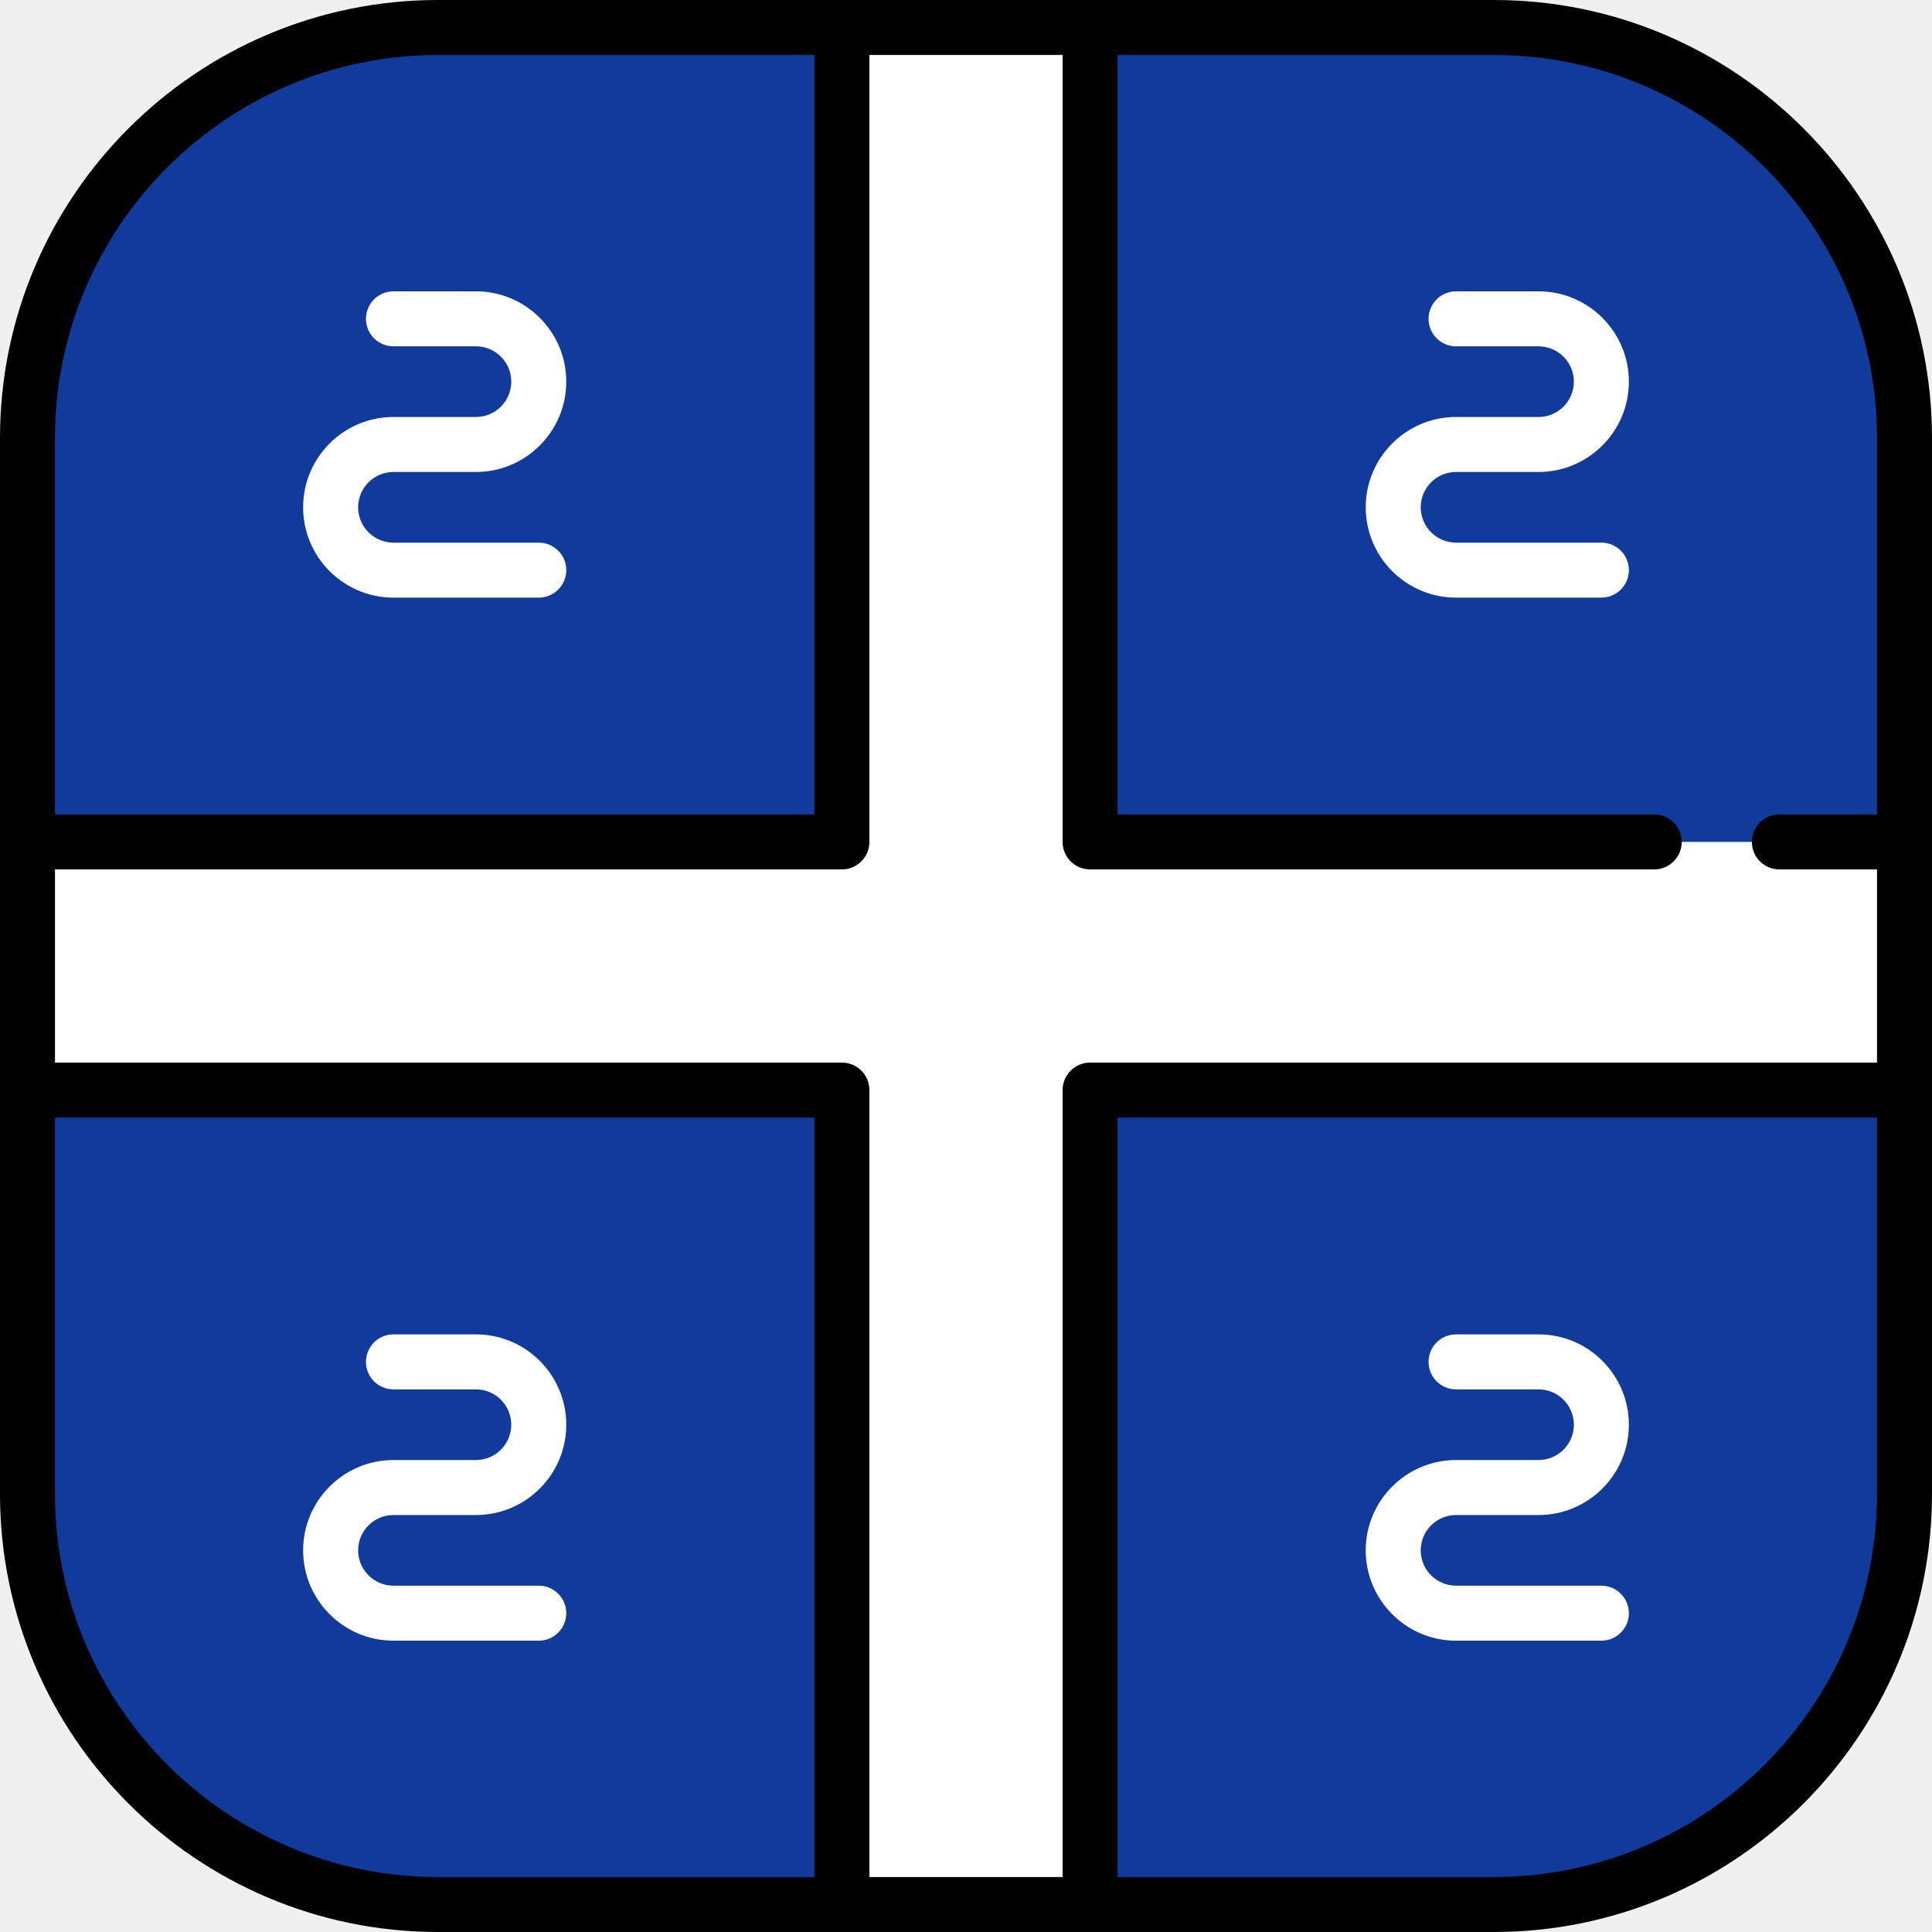
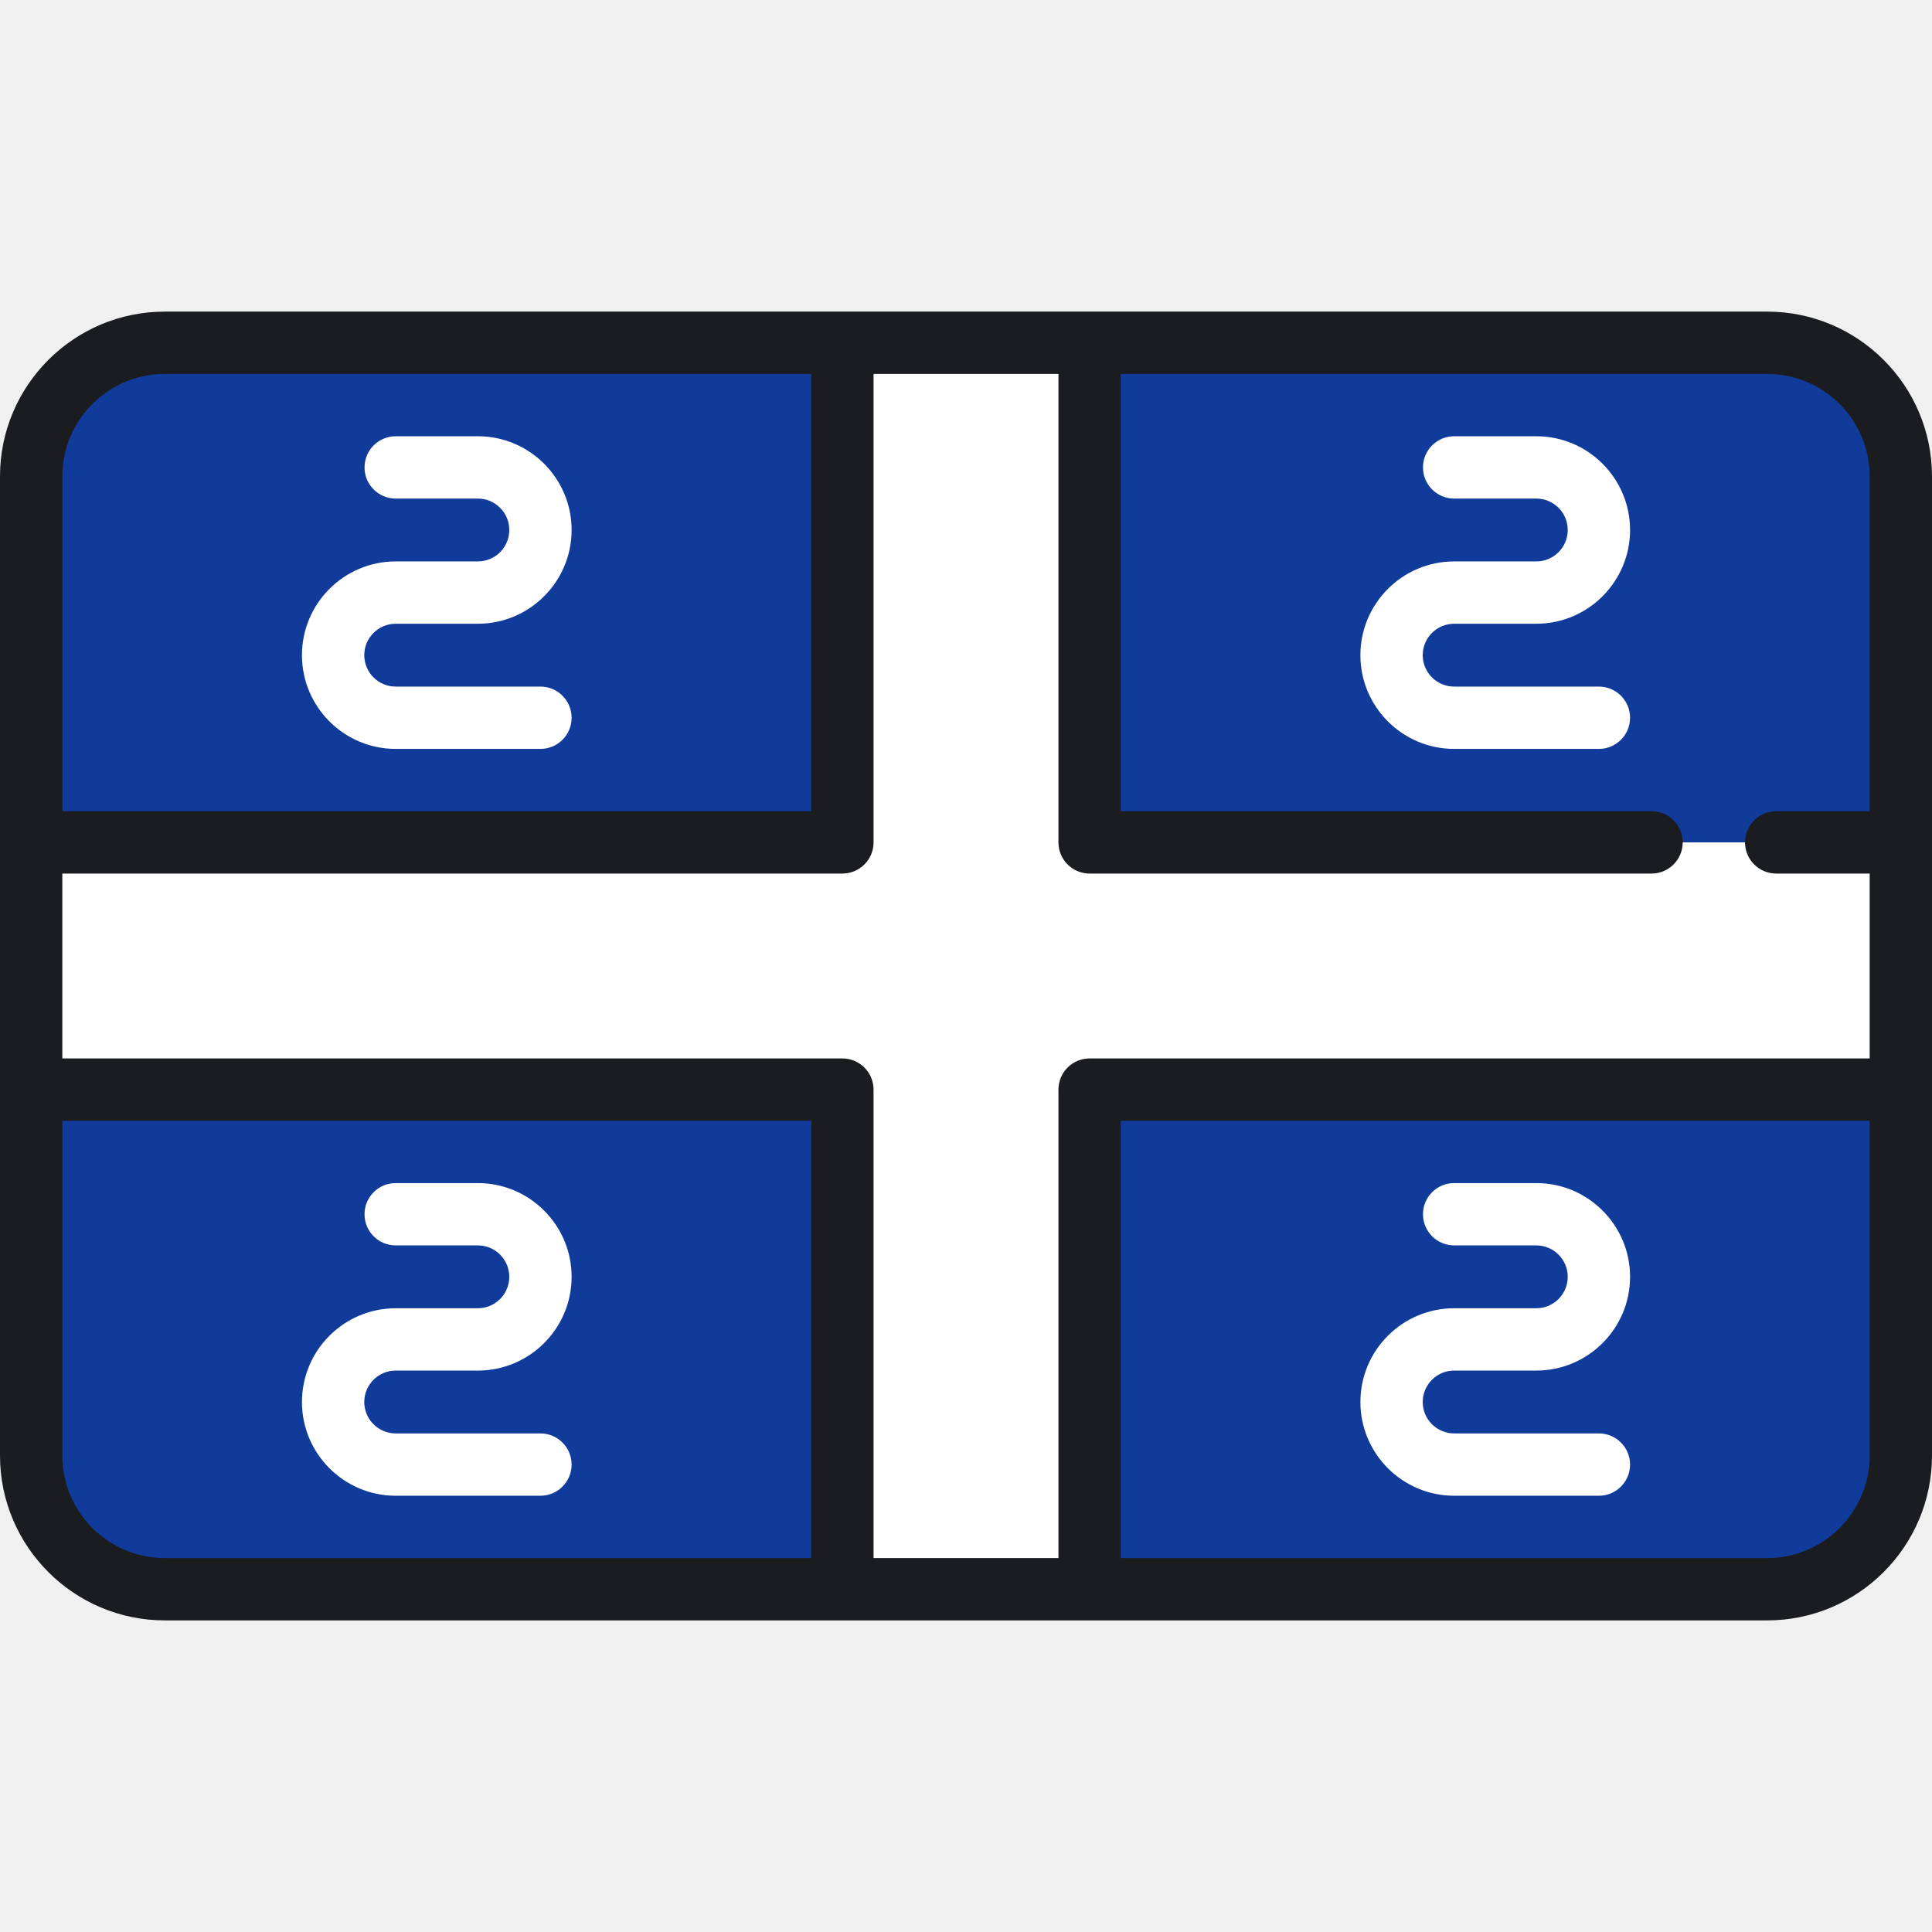
<svg xmlns="http://www.w3.org/2000/svg" version="1.1" id="Layer_1" x="0px" y="0px" viewBox="0 0 512 512" style="enable-background:new 0 0 512 512;" xml:space="preserve">
-   <path style="fill:#103B9B;" d="M395.901,7.286H116.099C56.003,7.286,7.286,56.004,7.286,116.099v279.803  c0,60.095,48.717,108.812,108.812,108.812h279.803c60.095,0,108.812-48.717,108.812-108.812V116.099  C504.713,56.004,455.997,7.286,395.901,7.286z" />
+   <path style="fill:#103B9B;" d="M503.742,126.257v259.487c0,19.561-15.858,35.418-35.418,35.418H43.676  c-19.562-0.001-35.418-15.858-35.418-35.419V126.257c0-19.562,15.857-35.418,35.418-35.418h424.648  C487.884,90.839,503.742,106.695,503.742,126.257z" />
  <g>
-     <polygon style="fill:#FFFFFF;" points="504.713,223.115 288.886,223.115 288.886,7.286 223.115,7.286 223.115,223.115    7.286,223.115 7.286,288.885 223.115,288.885 223.115,504.714 288.886,504.714 288.886,288.885 504.713,288.885  " />
-     <path style="fill:#FFFFFF;" d="M142.782,434.795h-38.513c-13.199,0-23.936-10.738-23.936-23.936   c0-13.199,10.738-23.936,23.936-23.936h21.863c5.163,0,9.363-4.2,9.363-9.363s-4.2-9.363-9.363-9.363h-21.863   c-4.024,0-7.286-3.262-7.286-7.286s3.262-7.286,7.286-7.286h21.863c13.199,0,23.936,10.738,23.936,23.936   c0,13.199-10.738,23.936-23.936,23.936h-21.863c-5.163,0-9.363,4.2-9.363,9.363s4.2,9.363,9.363,9.363h38.513   c4.024,0,7.286,3.262,7.286,7.287S146.806,434.795,142.782,434.795z" />
-     <path style="fill:#FFFFFF;" d="M142.782,158.378h-38.513c-13.199,0-23.936-10.738-23.936-23.936   c0-13.199,10.738-23.936,23.936-23.936h21.863c5.163,0,9.363-4.2,9.363-9.363s-4.2-9.363-9.363-9.363h-21.863   c-4.024,0-7.286-3.262-7.286-7.286s3.262-7.287,7.286-7.287h21.863c13.199,0,23.936,10.738,23.936,23.937   s-10.738,23.936-23.936,23.936h-21.863c-5.163,0-9.363,4.2-9.363,9.363c0,5.163,4.2,9.363,9.363,9.363h38.513   c4.024,0,7.286,3.262,7.286,7.286S146.806,158.378,142.782,158.378z" />
-     <path style="fill:#FFFFFF;" d="M424.381,434.795h-38.512c-13.199,0-23.937-10.738-23.937-23.936   c0-13.199,10.738-23.936,23.937-23.936h21.862c5.163,0,9.363-4.2,9.363-9.363s-4.2-9.363-9.363-9.363h-21.862   c-4.024,0-7.286-3.262-7.286-7.286s3.262-7.286,7.286-7.286h21.862c13.199,0,23.936,10.738,23.936,23.936   c0,13.199-10.738,23.936-23.936,23.936h-21.862c-5.163,0-9.364,4.2-9.364,9.363s4.201,9.363,9.364,9.363h38.512   c4.024,0,7.287,3.262,7.287,7.287S428.405,434.795,424.381,434.795z" />
-     <path style="fill:#FFFFFF;" d="M424.381,158.378h-38.512c-13.199,0-23.937-10.738-23.937-23.936   c0-13.199,10.738-23.936,23.937-23.936h21.862c5.163,0,9.363-4.2,9.363-9.363s-4.2-9.363-9.363-9.363h-21.862   c-4.024,0-7.286-3.262-7.286-7.286s3.262-7.287,7.286-7.287h21.862c13.199,0,23.936,10.738,23.936,23.937   s-10.738,23.936-23.936,23.936h-21.862c-5.163,0-9.364,4.2-9.364,9.363c0,5.163,4.201,9.363,9.364,9.363h38.512   c4.024,0,7.287,3.262,7.287,7.286S428.405,158.378,424.381,158.378z" />
+     <polygon style="fill:#FFFFFF;" points="503.742,223.243 288.757,223.243 288.757,90.839 223.243,90.839 223.243,223.243    8.258,223.243 8.258,288.757 223.243,288.757 223.243,421.161 288.757,421.161 288.757,288.757 503.742,288.757  " />
+     <path style="fill:#FFFFFF;" d="M143.225,396.387h-38.361c-13.698,0-24.844-11.145-24.844-24.844S91.165,346.7,104.863,346.7h21.777   c4.591,0,8.327-3.736,8.327-8.327s-3.736-8.327-8.327-8.327h-21.778c-4.561,0-8.258-3.697-8.258-8.258   c0-4.561,3.697-8.258,8.258-8.258h21.777c13.698,0,24.844,11.145,24.844,24.844s-11.145,24.844-24.844,24.844h-21.777   c-4.591,0-8.327,3.736-8.327,8.327s3.736,8.327,8.327,8.327h38.361c4.561,0,8.258,3.697,8.258,8.258   C151.482,392.69,147.785,396.387,143.225,396.387z" />
+     <path style="fill:#FFFFFF;" d="M143.225,198.469h-38.361c-13.698,0-24.844-11.145-24.844-24.844s11.145-24.844,24.844-24.844   h21.777c4.591,0,8.327-3.736,8.327-8.327s-3.736-8.327-8.327-8.327h-21.778c-4.561,0-8.258-3.697-8.258-8.258   c0-4.561,3.697-8.258,8.258-8.258h21.777c13.698,0,24.844,11.145,24.844,24.844s-11.145,24.844-24.844,24.844h-21.777   c-4.591,0-8.327,3.736-8.327,8.327c0,4.591,3.736,8.327,8.327,8.327h38.361c4.561,0,8.258,3.697,8.258,8.258   S147.785,198.469,143.225,198.469z" />
+     <path style="fill:#FFFFFF;" d="M423.724,396.387h-38.361c-13.698,0-24.844-11.145-24.844-24.844s11.145-24.844,24.844-24.844   h21.777c4.591,0,8.327-3.736,8.327-8.327s-3.736-8.327-8.327-8.327h-21.777c-4.561,0-8.258-3.697-8.258-8.258   c0-4.561,3.697-8.258,8.258-8.258h21.777c13.698,0,24.844,11.145,24.844,24.844s-11.145,24.844-24.844,24.844h-21.777   c-4.591,0-8.327,3.736-8.327,8.327s3.736,8.327,8.327,8.327h38.361c4.561,0,8.258,3.697,8.258,8.258   C431.982,392.69,428.284,396.387,423.724,396.387z" />
+     <path style="fill:#FFFFFF;" d="M423.724,198.469h-38.361c-13.698,0-24.844-11.145-24.844-24.844s11.145-24.844,24.844-24.844   h21.777c4.591,0,8.327-3.736,8.327-8.327s-3.736-8.327-8.327-8.327h-21.777c-4.561,0-8.258-3.697-8.258-8.258   c0-4.561,3.697-8.258,8.258-8.258h21.777c13.698,0,24.844,11.145,24.844,24.844s-11.145,24.844-24.844,24.844h-21.777   c-4.591,0-8.327,3.736-8.327,8.327c0,4.591,3.736,8.327,8.327,8.327h38.361c4.561,0,8.258,3.697,8.258,8.258   S428.284,198.469,423.724,198.469z" />
  </g>
-   <path d="M395.901,0H116.099C52.082,0,0,52.082,0,116.099v279.803C0,459.918,52.082,512,116.099,512h279.803  C459.918,512,512,459.918,512,395.901V116.099C512,52.082,459.918,0,395.901,0z M497.427,116.099v99.729h-25.875  c-4.024,0-7.286,3.262-7.286,7.286s3.262,7.287,7.286,7.287h25.875v51.198H288.886c-4.024,0-7.286,3.262-7.286,7.287v208.541  h-51.198V288.886c0-4.024-3.262-7.287-7.286-7.287H14.573v-51.198h208.542c4.024,0,7.286-3.262,7.286-7.287V14.573H281.6v208.541  c0,4.024,3.262,7.287,7.286,7.287H438.39c4.024,0,7.287-3.262,7.287-7.287s-3.262-7.286-7.287-7.286H296.173V14.573h99.729  C451.883,14.573,497.427,60.117,497.427,116.099z M116.099,14.573h99.73v201.255H14.573v-99.729  C14.573,60.117,60.117,14.573,116.099,14.573z M14.573,395.901v-99.729h201.256v201.255h-99.73  C60.117,497.427,14.573,451.883,14.573,395.901z M395.901,497.427h-99.729V296.172h201.254v99.729  C497.427,451.883,451.883,497.427,395.901,497.427z" />
+   <path style="fill:#1A1C20;" d="M468.324,82.581H43.675C19.593,82.581,0,102.173,0,126.256v259.487  c0,24.084,19.593,43.676,43.675,43.676h424.648c24.084,0,43.676-19.593,43.676-43.676V126.256  C512,102.173,492.407,82.581,468.324,82.581z M495.484,126.256v88.729H470.71c-4.561,0-8.258,3.697-8.258,8.258  s3.697,8.258,8.258,8.258h24.774v48.998H288.757c-4.561,0-8.258,3.697-8.258,8.258v124.146h-48.998V288.757  c0-4.561-3.697-8.258-8.258-8.258H16.516v-48.998h206.727c4.561,0,8.258-3.697,8.258-8.258V99.097h48.998v124.146  c0,4.561,3.697,8.258,8.258,8.258h148.92c4.561,0,8.258-3.697,8.258-8.258s-3.697-8.258-8.258-8.258H297.015V99.097h171.309  C483.3,99.097,495.484,111.28,495.484,126.256z M43.675,99.097h171.31v115.888H16.516v-88.729  C16.516,111.28,28.7,99.097,43.675,99.097z M16.516,385.743v-88.728h198.469v115.888H43.675  C28.7,412.903,16.516,400.72,16.516,385.743z M468.324,412.903H297.015V297.015h198.469v88.728  C495.484,400.72,483.3,412.903,468.324,412.903z" />
  <g>
</g>
  <g>
</g>
  <g>
</g>
  <g>
</g>
  <g>
</g>
  <g>
</g>
  <g>
</g>
  <g>
</g>
  <g>
</g>
  <g>
</g>
  <g>
</g>
  <g>
</g>
  <g>
</g>
  <g>
</g>
  <g>
</g>
</svg>
